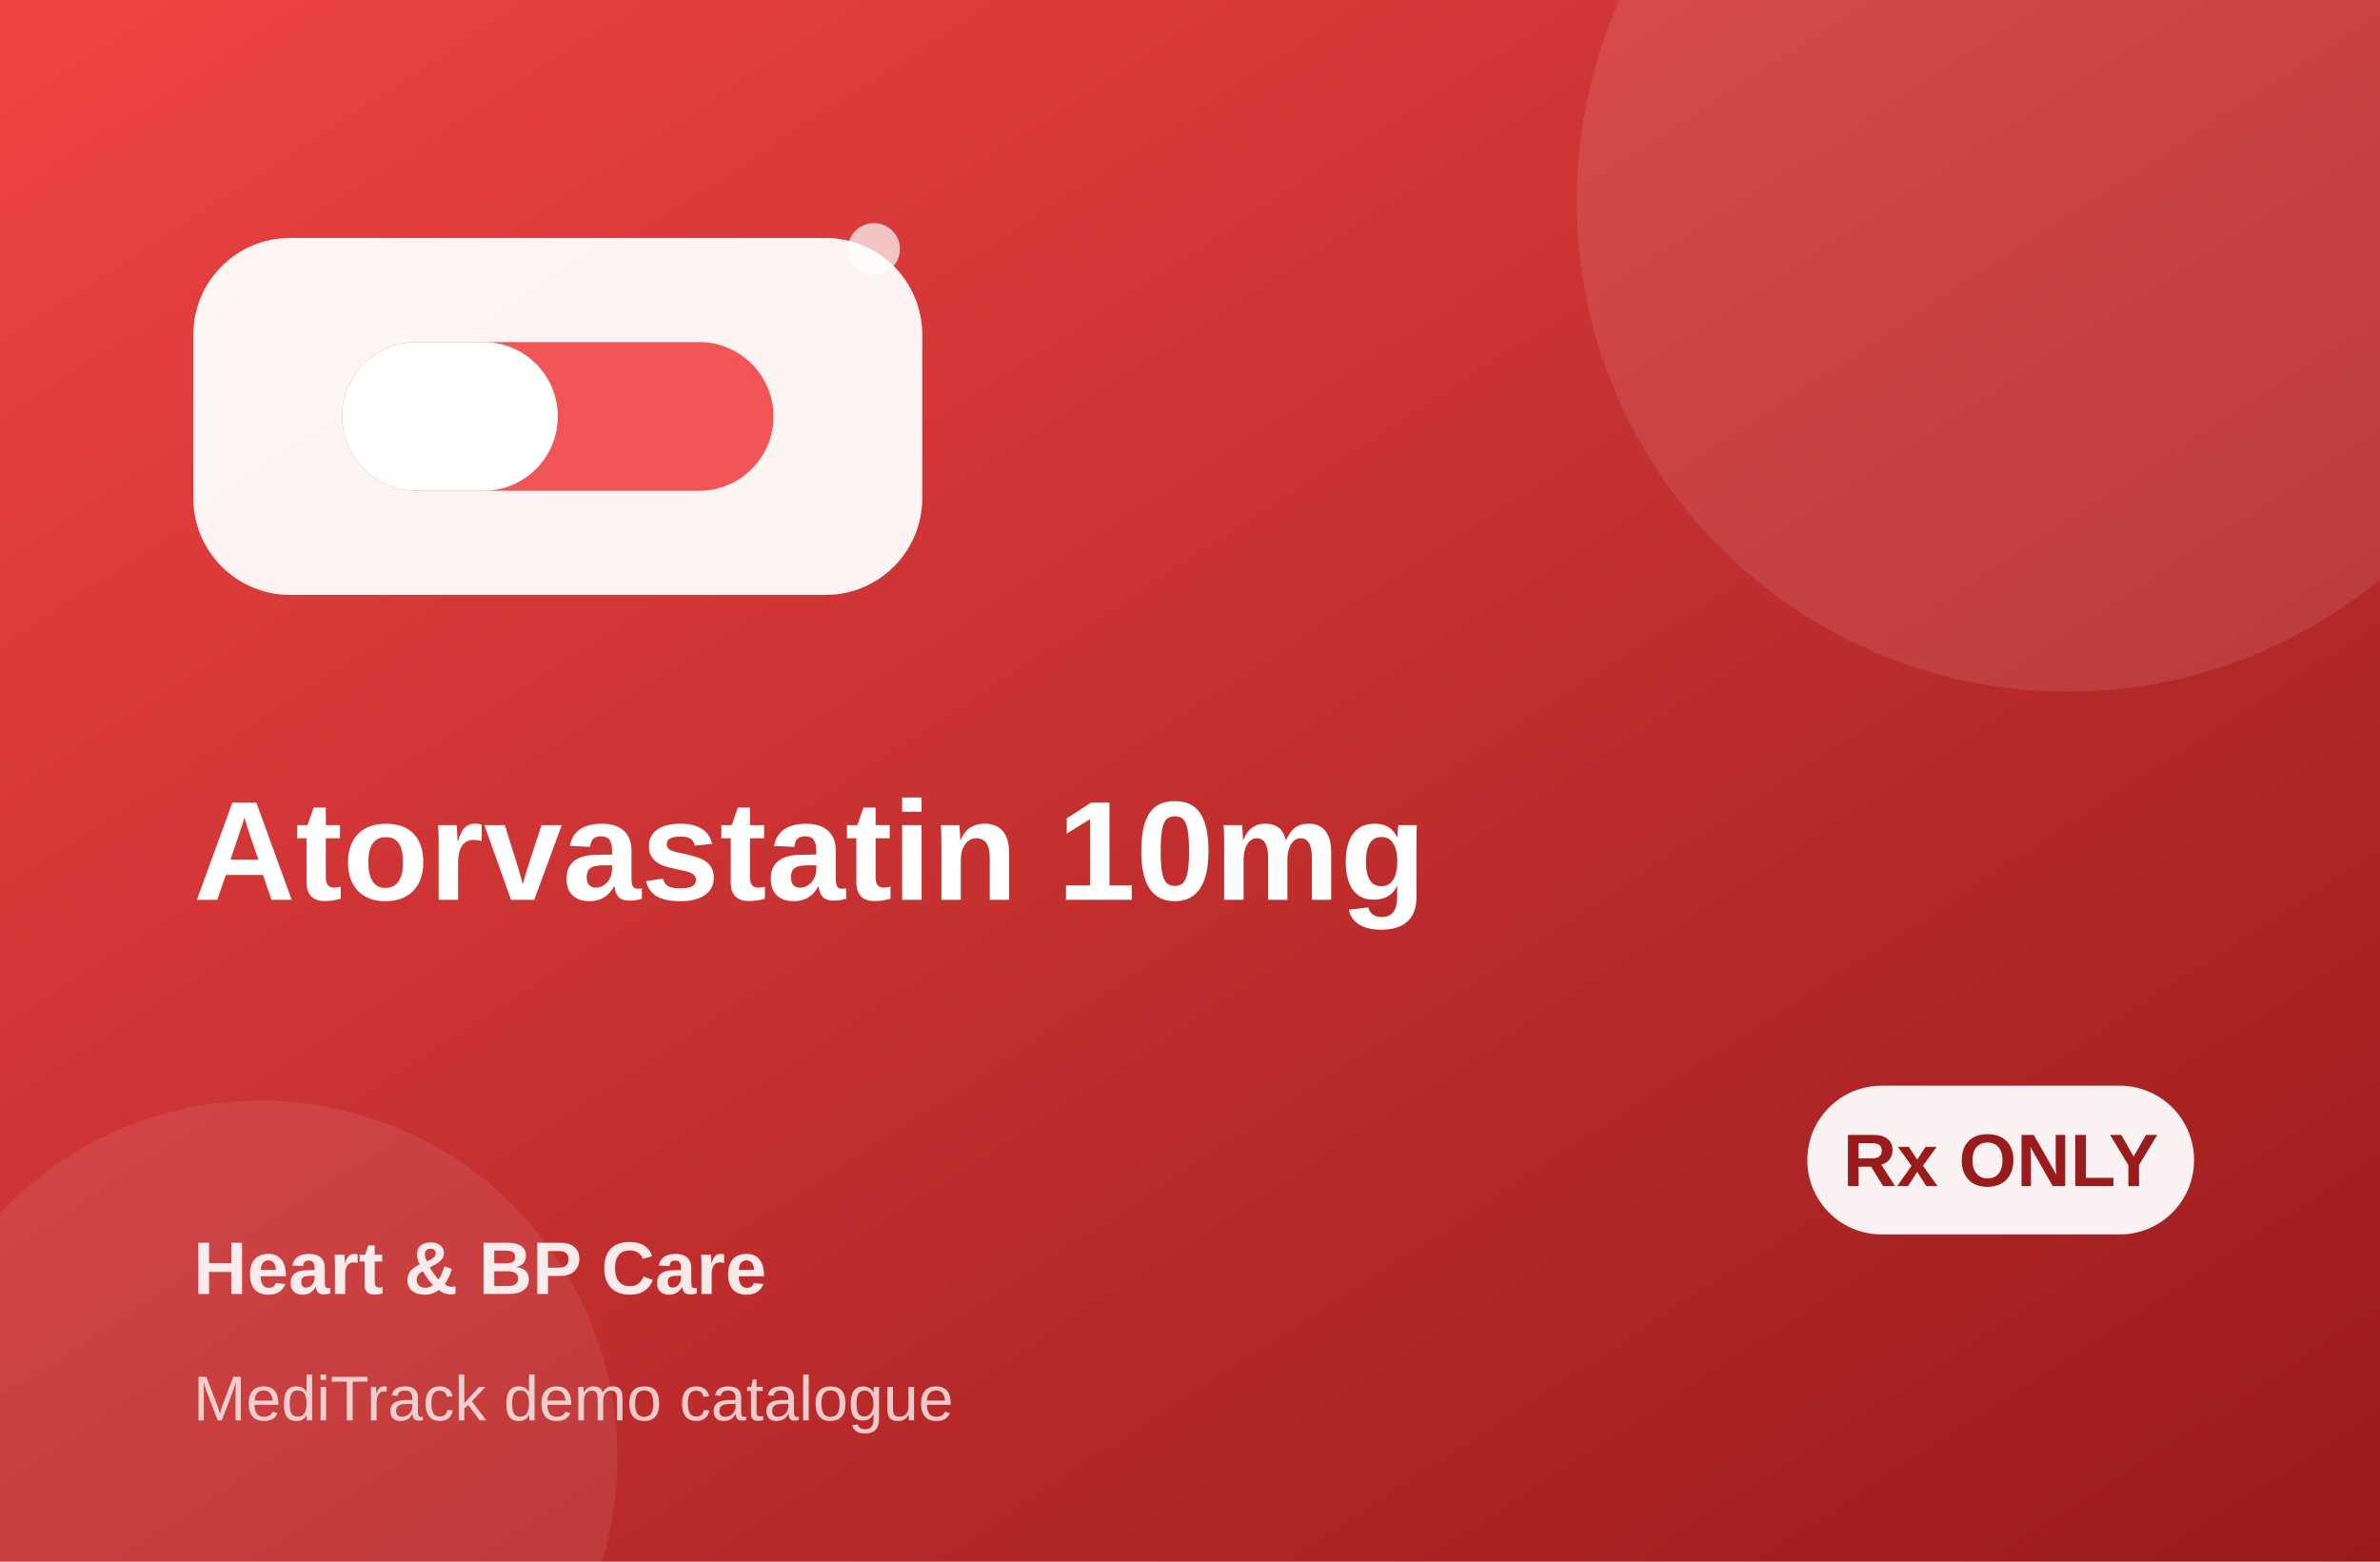
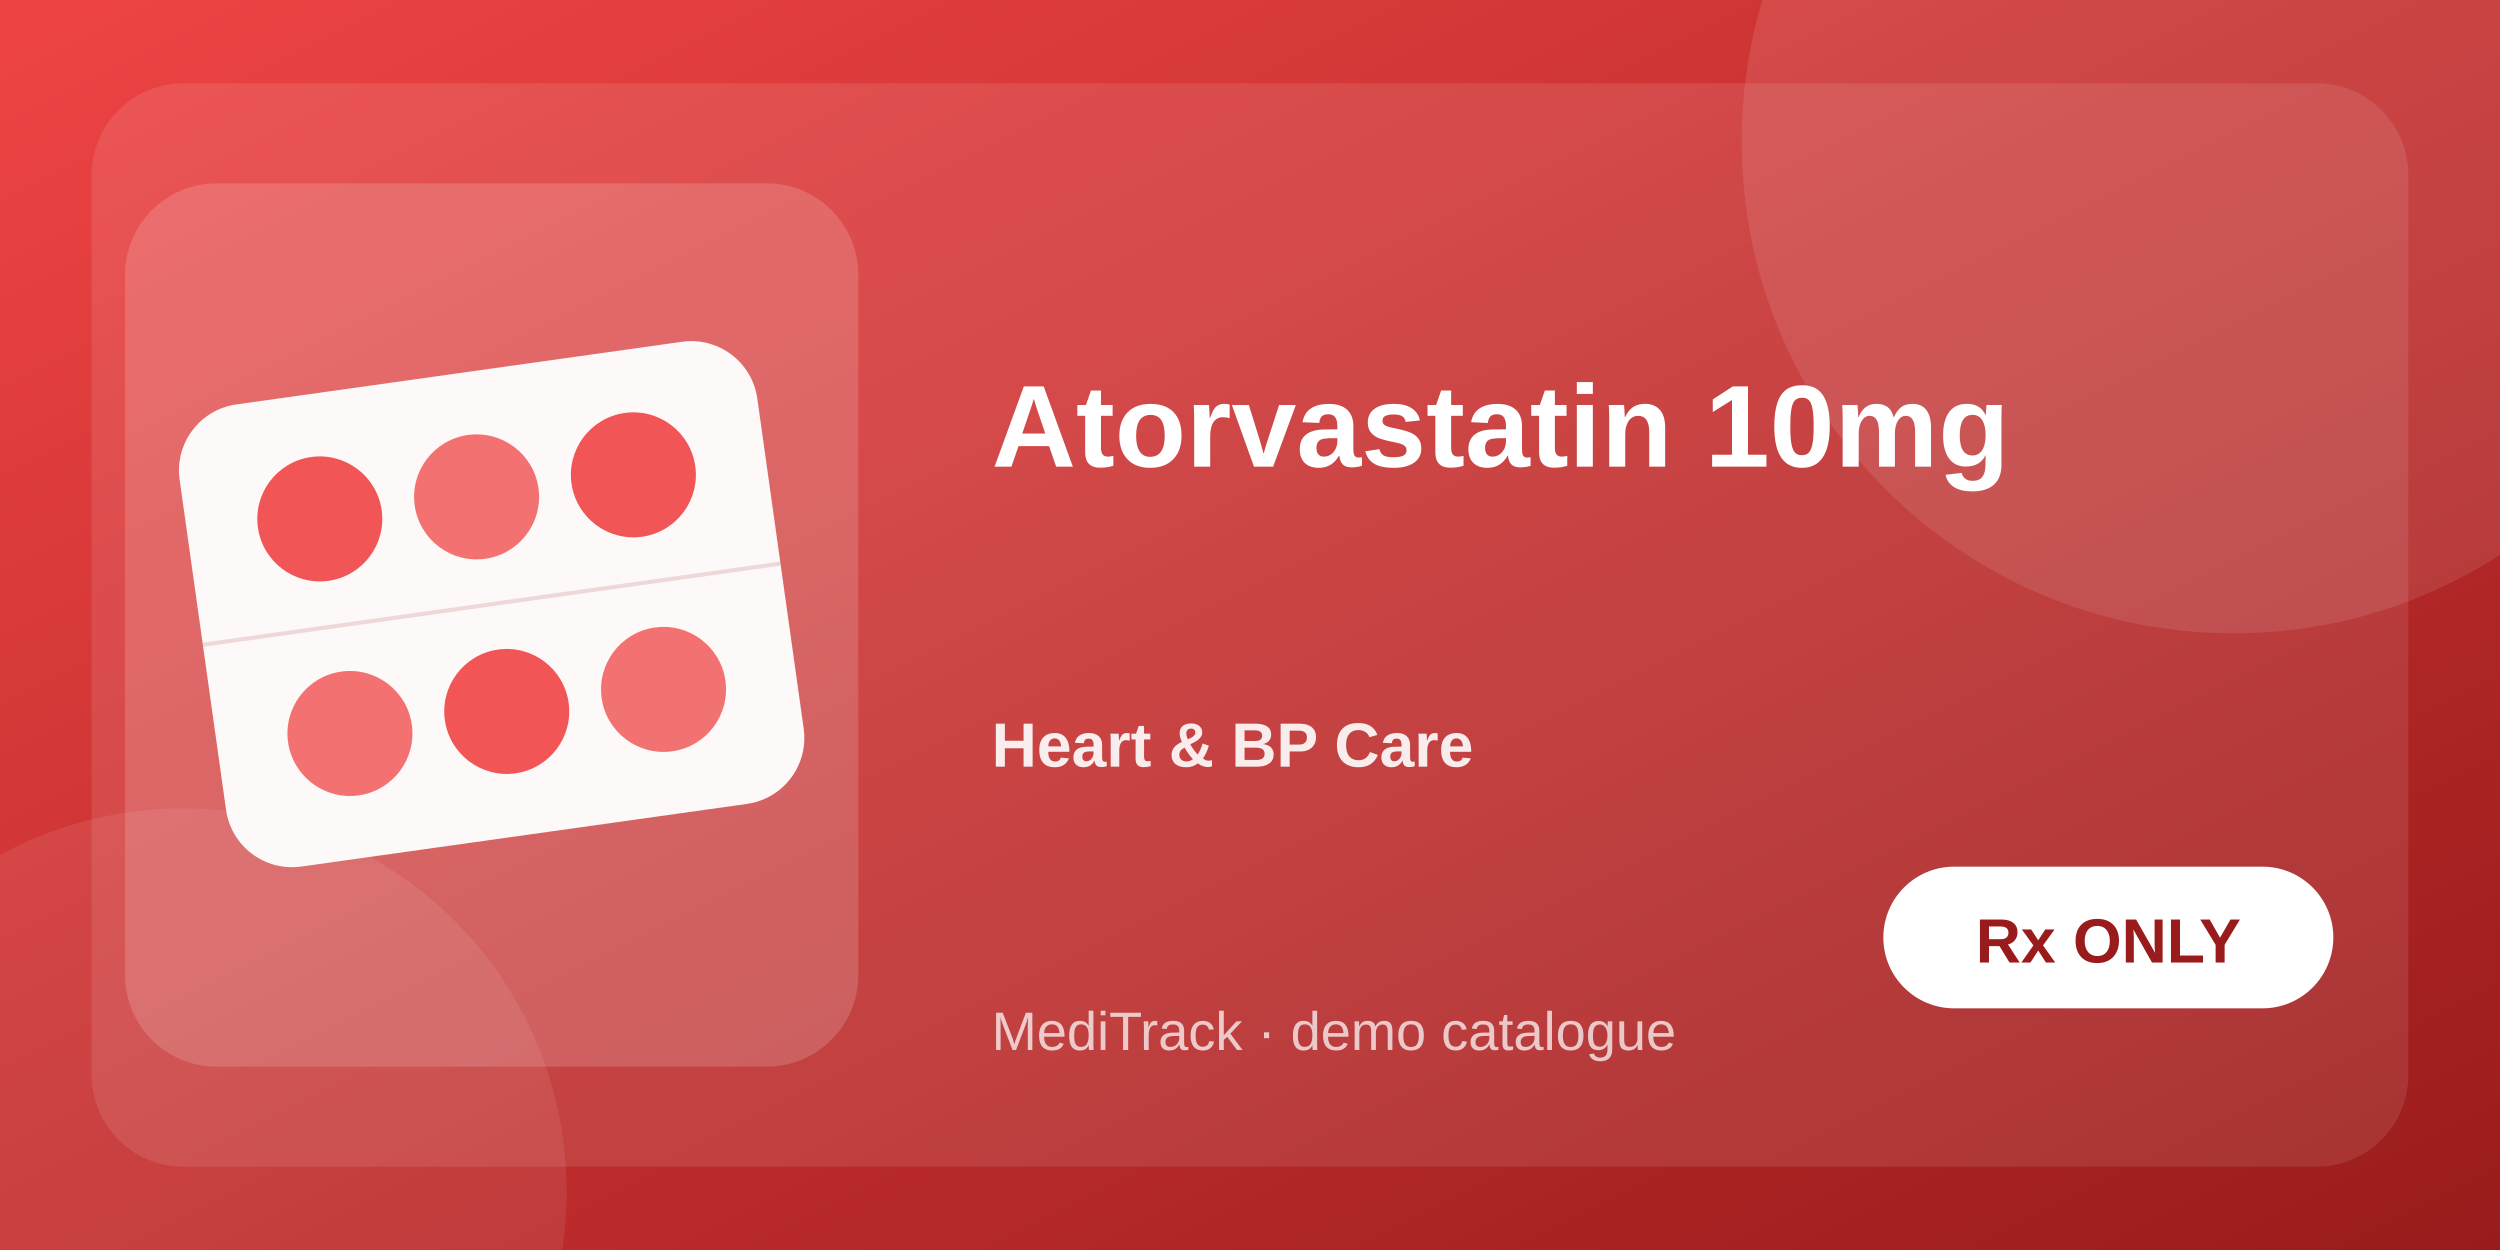
- <svg xmlns="http://www.w3.org/2000/svg" width="640" height="420" viewBox="0 0 640 420" role="img" aria-label="Atorvastatin 10mg">
+ <svg xmlns="http://www.w3.org/2000/svg" width="600" height="300" viewBox="0 0 600 300" role="img" aria-label="Atorvastatin 10mg">
  <defs>
    <linearGradient id="bg" x1="0" y1="0" x2="1" y2="1">
      <stop offset="0" stop-color="#ef4444" />
      <stop offset="1" stop-color="#991b1b" />
    </linearGradient>
  </defs>
-   <rect width="640" height="420" fill="url(#bg)" />
-   <circle cx="556" cy="54" r="132" fill="#ffffff" opacity="0.10" />
-   <circle cx="70" cy="392" r="96" fill="#ffffff" opacity="0.08" />
-   <rect x="52" y="64" width="196" height="96" rx="26" fill="#ffffff" opacity="0.94" />
-   <rect x="92" y="92" width="116" height="40" rx="20" fill="#ef4444" opacity="0.9" />
-   <rect x="92" y="92" width="58" height="40" rx="20" fill="#ffffff" />
-   <rect x="228" y="60" width="14" height="14" rx="7" fill="#ffffff" opacity="0.7" />
-   <text x="52" y="242" font-family="Arial, Helvetica, sans-serif" font-size="38" font-weight="700" fill="#ffffff">Atorvastatin 10mg</text>
-   <text x="52" y="348" font-family="Arial, Helvetica, sans-serif" font-size="20" font-weight="600" fill="#ffffff" opacity="0.9">Heart &amp; BP Care</text>
-   <text x="52" y="382" font-family="Arial, Helvetica, sans-serif" font-size="17" fill="#ffffff" opacity="0.75">MediTrack demo catalogue</text>
-   <rect x="486" y="292" width="104" height="40" rx="20" fill="#ffffff" opacity="0.94" />
-   <text x="538" y="319" text-anchor="middle" font-family="Arial, Helvetica, sans-serif" font-size="20" font-weight="700" fill="#991b1b">Rx ONLY</text>
+   <rect width="600" height="300" fill="url(#bg)" />
+   <circle cx="536" cy="34" r="118" fill="#ffffff" opacity="0.10" />
+   <circle cx="44" cy="286" r="92" fill="#ffffff" opacity="0.08" />
+   <rect x="22" y="20" width="556" height="260" rx="22" fill="#ffffff" opacity="0.10" />
+   <rect x="30" y="44" width="176" height="212" rx="22" fill="#ffffff" opacity="0.16" />
+   <g transform="translate(118 145) rotate(-8)">
+     <rect x="-70" y="-56" width="140" height="112" rx="16" fill="#ffffff" opacity="0.96" />
+     <circle cx="-38" cy="-26" r="15" fill="#ef4444" opacity="0.9" />
+     <circle cx="0" cy="-26" r="15" fill="#ef4444" opacity="0.75" />
+     <circle cx="38" cy="-26" r="15" fill="#ef4444" opacity="0.9" />
+     <circle cx="-38" cy="26" r="15" fill="#ef4444" opacity="0.75" />
+     <circle cx="0" cy="26" r="15" fill="#ef4444" opacity="0.9" />
+     <circle cx="38" cy="26" r="15" fill="#ef4444" opacity="0.75" />
+     <path d="M-70 0 H70" stroke="#991b1b" stroke-opacity="0.15" />
+   </g>
+   <text x="238" y="112" font-family="Arial, Helvetica, sans-serif" font-size="28" font-weight="700" fill="#ffffff">Atorvastatin 10mg</text>
+   <text x="238" y="184" font-family="Arial, Helvetica, sans-serif" font-size="15" font-weight="600" fill="#ffffff" opacity="0.9">Heart &amp; BP Care</text>
+   <text x="238" y="252" font-family="Arial, Helvetica, sans-serif" font-size="13" fill="#ffffff" opacity="0.72">MediTrack · demo catalogue</text>
+   <rect x="452" y="208" width="108" height="34" rx="17" fill="#ffffff" />
+   <text x="506" y="231" text-anchor="middle" font-family="Arial, Helvetica, sans-serif" font-size="15" font-weight="700" fill="#991b1b">Rx ONLY</text>
</svg>
